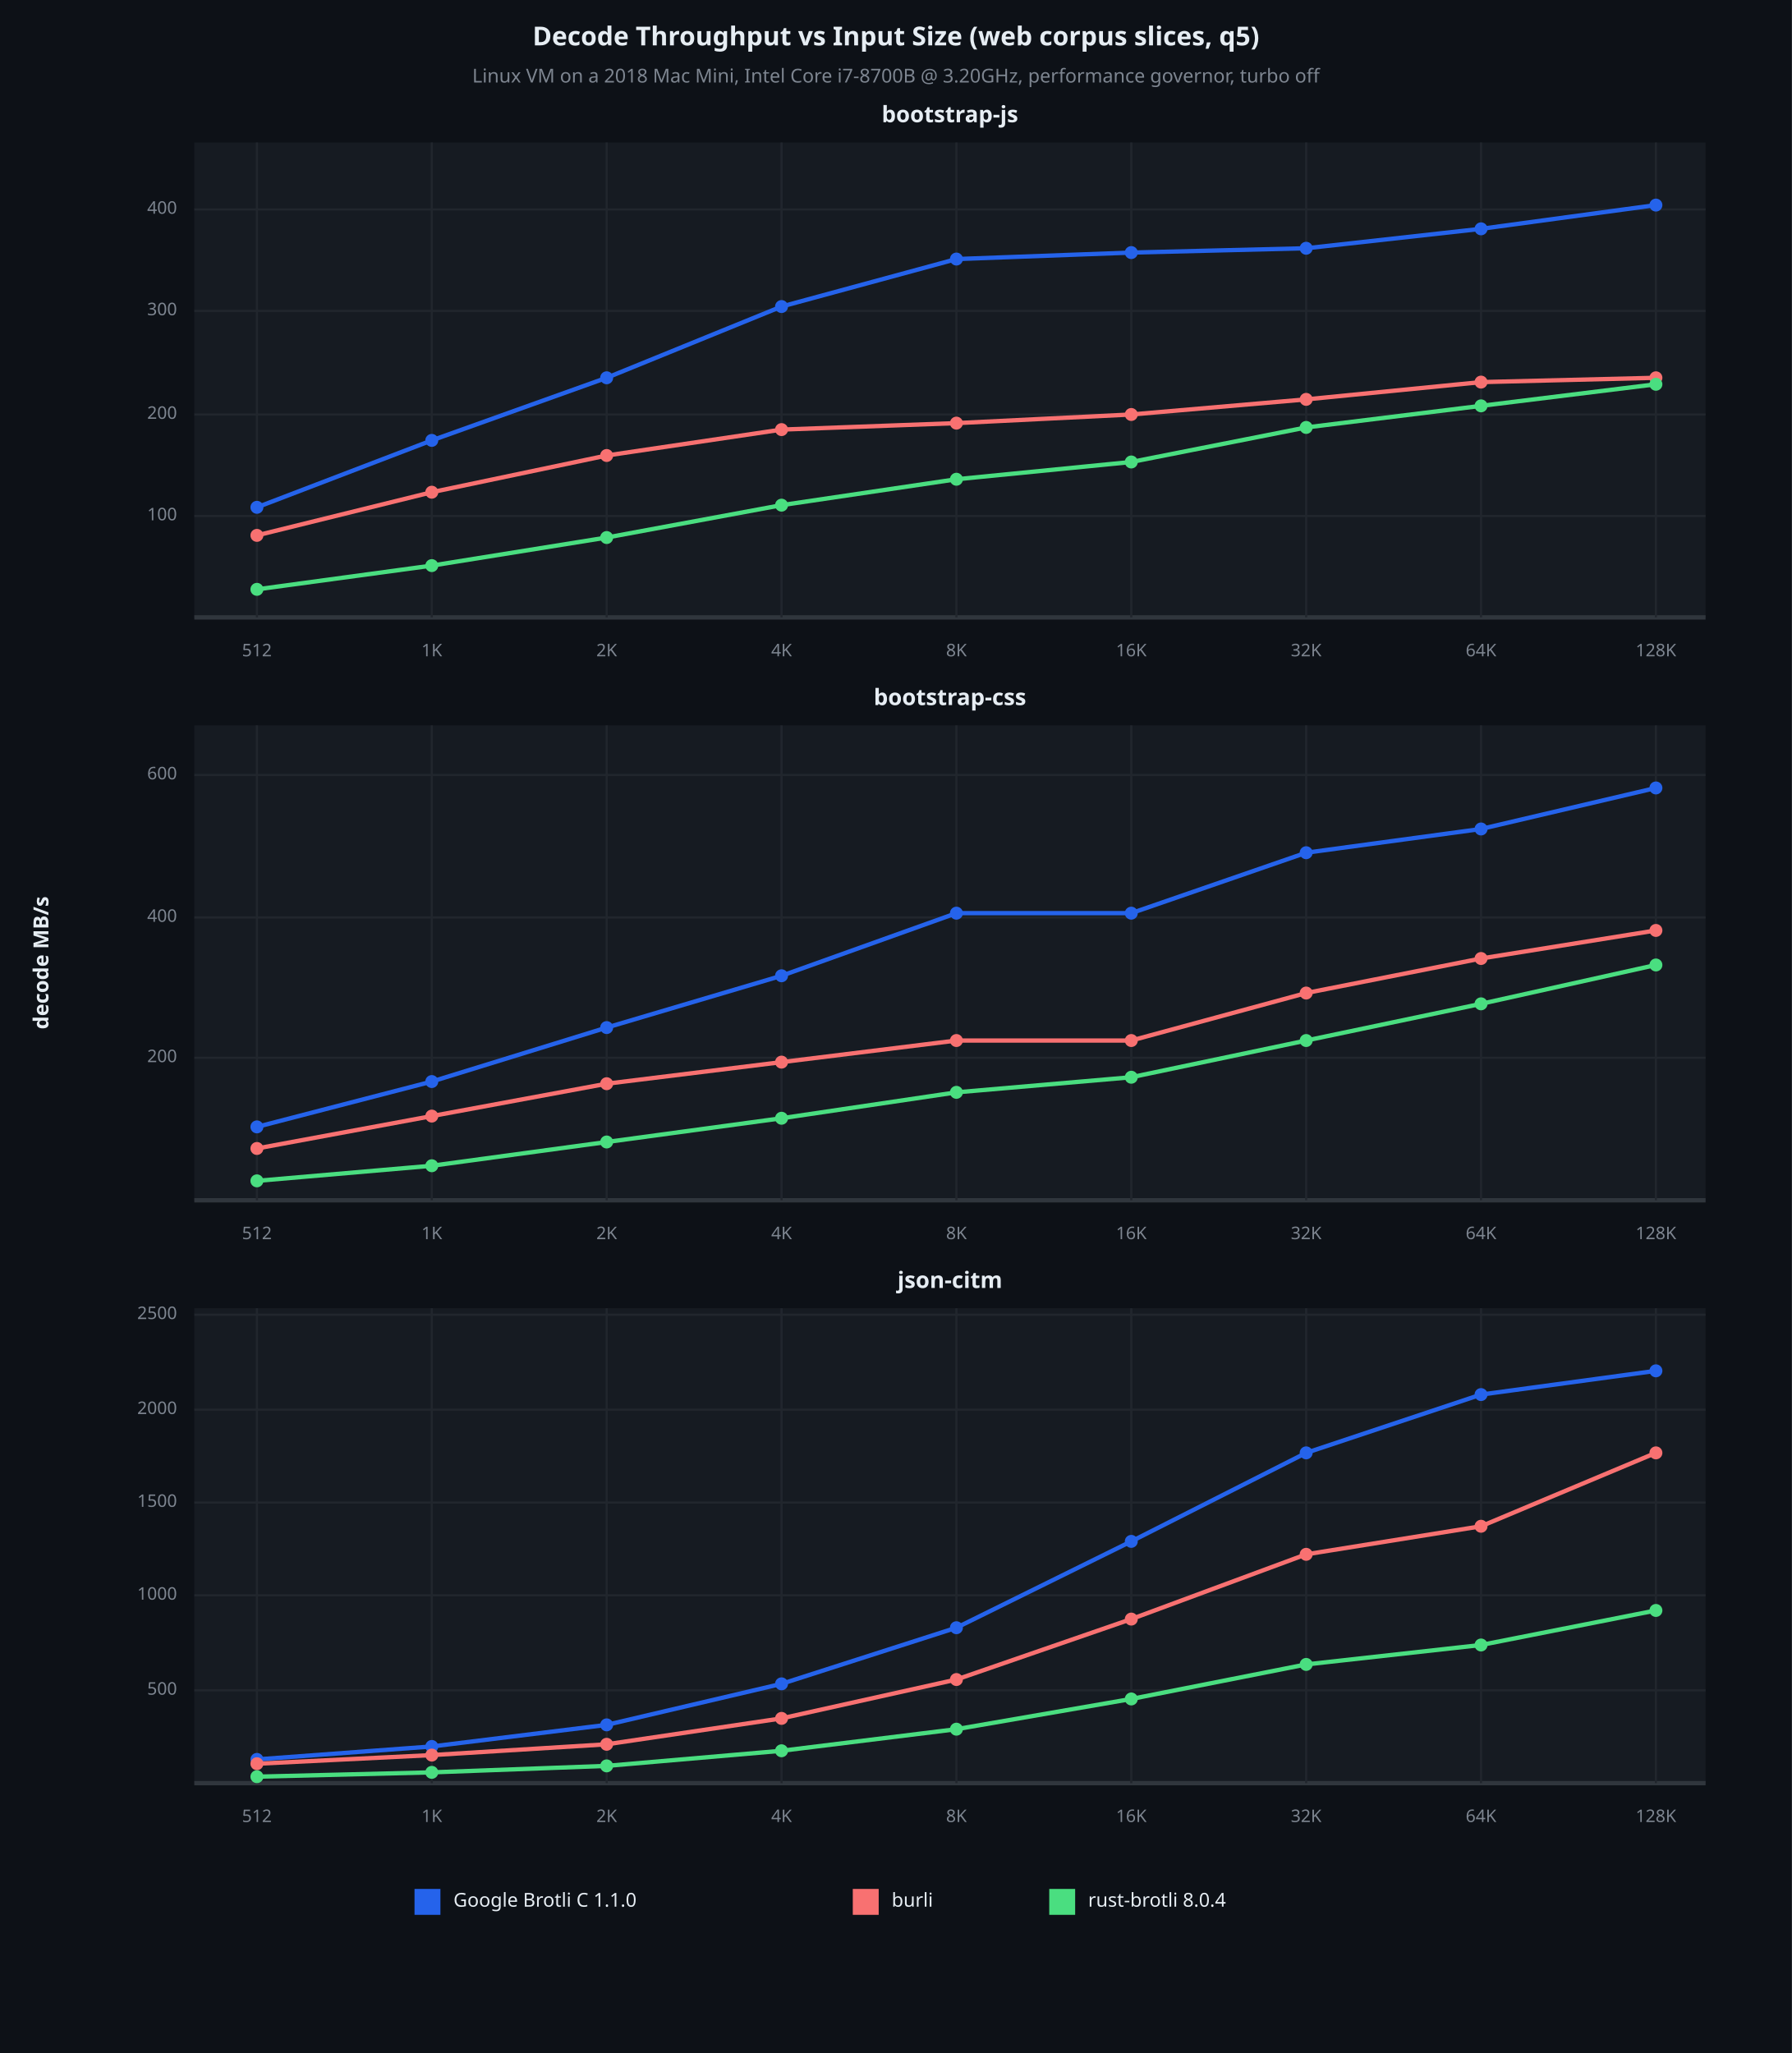
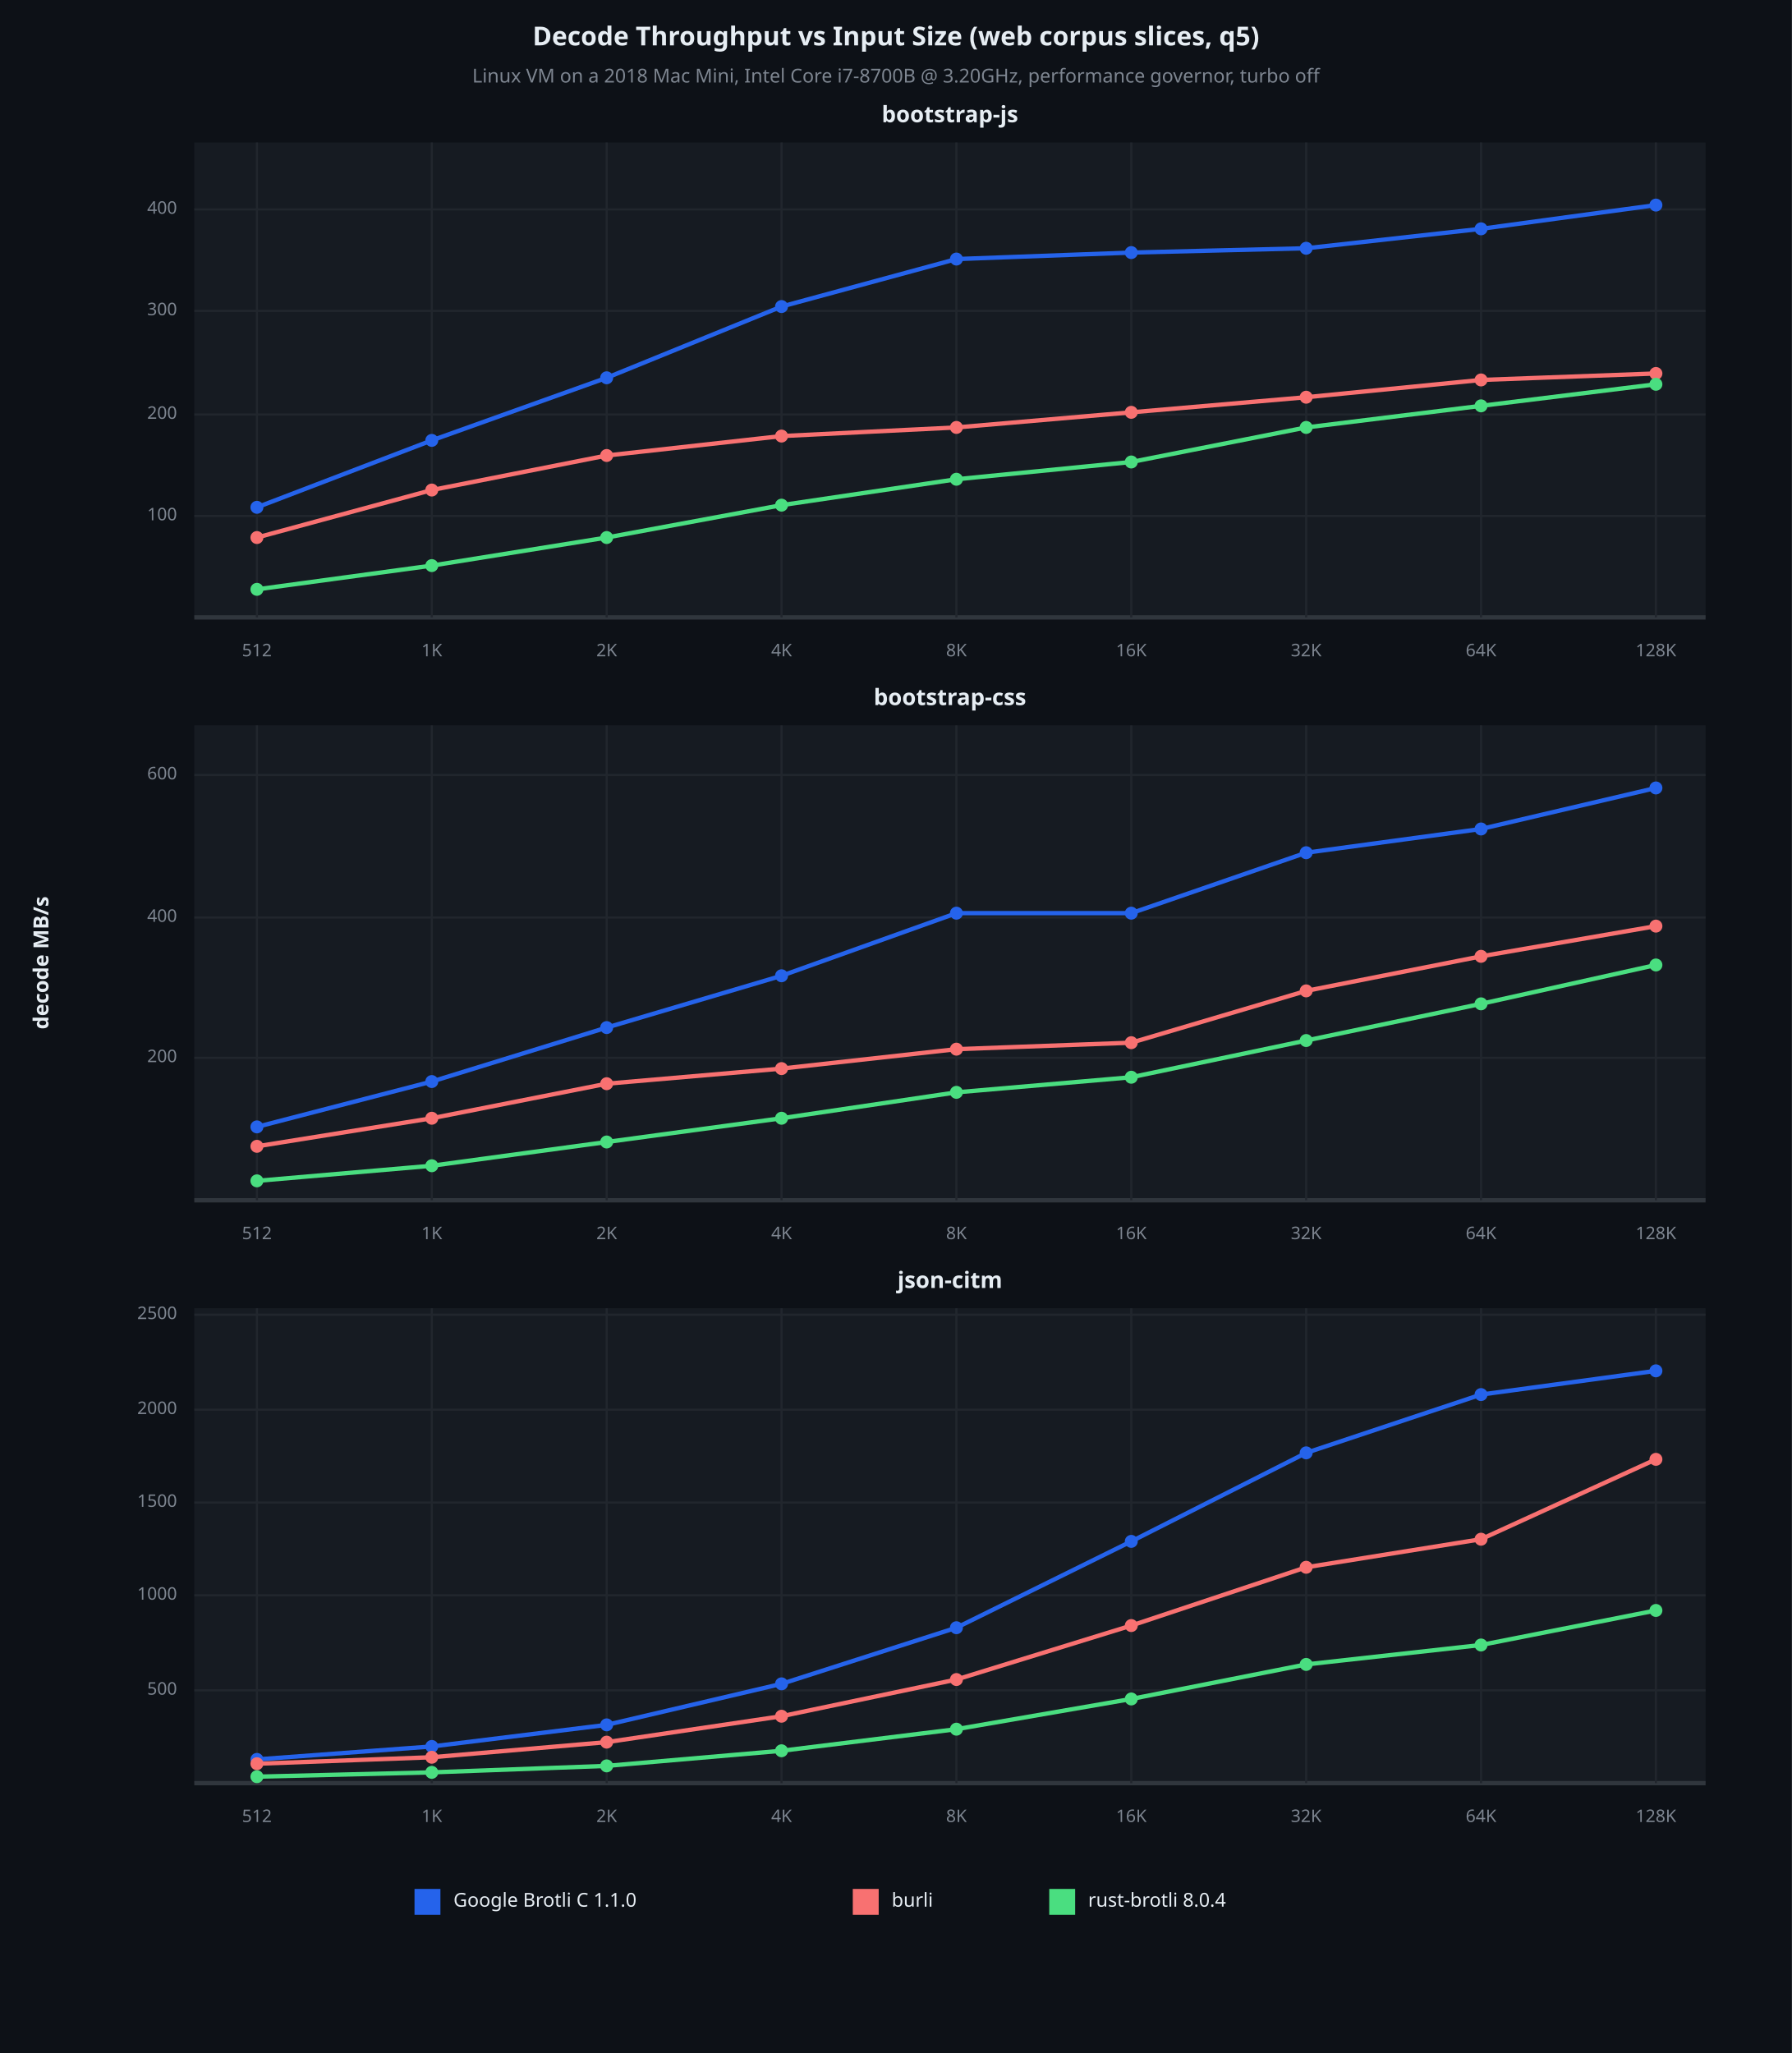
<svg xmlns="http://www.w3.org/2000/svg" viewBox="0 0 830 951" font-family="system-ui, -apple-system, sans-serif">
  <rect x="0" y="0" width="830" height="951" opacity="1" fill="#0D1117" stroke="none" />
  <text x="415" y="18" dy="0.5ex" text-anchor="middle" font-family="sans-serif" font-size="12.097" opacity="1" fill="#E6EDF3" font-weight="bold">
Decode Throughput vs Input Size (web corpus slices, q5)
</text>
  <text x="415" y="36" dy="0.5ex" text-anchor="middle" font-family="sans-serif" font-size="8.871" opacity="1" fill="#7D8590">
Linux VM on a 2018 Mac Mini, Intel Core i7-8700B @ 3.20GHz, performance governor, turbo off
</text>
  <rect x="90" y="66" width="700" height="220" opacity="1" fill="#161B22" stroke="none" />
  <text x="440" y="54" dy="0.5ex" text-anchor="middle" font-family="sans-serif" font-size="10.484" opacity="1" fill="#E6EDF3" font-weight="bold">
bootstrap-js
</text>
  <polyline fill="none" opacity="1" stroke="#30363D" stroke-width="2" points="90,286 790,286 " />
  <polyline fill="none" opacity="1" stroke="#21262D" stroke-width="1" points="119,66 119,286 " />
  <text x="119" y="302" dy="0.5ex" text-anchor="middle" font-family="sans-serif" font-size="8.065" opacity="1" fill="#7D8590">
512
</text>
  <polyline fill="none" opacity="1" stroke="#21262D" stroke-width="1" points="200,66 200,286 " />
  <text x="200" y="302" dy="0.5ex" text-anchor="middle" font-family="sans-serif" font-size="8.065" opacity="1" fill="#7D8590">
1K
</text>
  <polyline fill="none" opacity="1" stroke="#21262D" stroke-width="1" points="281,66 281,286 " />
  <text x="281" y="302" dy="0.5ex" text-anchor="middle" font-family="sans-serif" font-size="8.065" opacity="1" fill="#7D8590">
2K
</text>
  <polyline fill="none" opacity="1" stroke="#21262D" stroke-width="1" points="362,66 362,286 " />
  <text x="362" y="302" dy="0.5ex" text-anchor="middle" font-family="sans-serif" font-size="8.065" opacity="1" fill="#7D8590">
4K
</text>
  <polyline fill="none" opacity="1" stroke="#21262D" stroke-width="1" points="443,66 443,286 " />
  <text x="443" y="302" dy="0.5ex" text-anchor="middle" font-family="sans-serif" font-size="8.065" opacity="1" fill="#7D8590">
8K
</text>
  <polyline fill="none" opacity="1" stroke="#21262D" stroke-width="1" points="524,66 524,286 " />
  <text x="524" y="302" dy="0.5ex" text-anchor="middle" font-family="sans-serif" font-size="8.065" opacity="1" fill="#7D8590">
16K
</text>
  <polyline fill="none" opacity="1" stroke="#21262D" stroke-width="1" points="605,66 605,286 " />
  <text x="605" y="302" dy="0.5ex" text-anchor="middle" font-family="sans-serif" font-size="8.065" opacity="1" fill="#7D8590">
32K
</text>
  <polyline fill="none" opacity="1" stroke="#21262D" stroke-width="1" points="686,66 686,286 " />
  <text x="686" y="302" dy="0.5ex" text-anchor="middle" font-family="sans-serif" font-size="8.065" opacity="1" fill="#7D8590">
64K
</text>
  <polyline fill="none" opacity="1" stroke="#21262D" stroke-width="1" points="767,66 767,286 " />
  <text x="767" y="302" dy="0.5ex" text-anchor="middle" font-family="sans-serif" font-size="8.065" opacity="1" fill="#7D8590">
128K
</text>
  <polyline fill="none" opacity="1" stroke="#21262D" stroke-width="1" points="90,239 790,239 " />
  <text x="82" y="239" dy="0.5ex" text-anchor="end" font-family="sans-serif" font-size="8.065" opacity="1" fill="#7D8590">
100
</text>
  <polyline fill="none" opacity="1" stroke="#21262D" stroke-width="1" points="90,192 790,192 " />
  <text x="82" y="192" dy="0.5ex" text-anchor="end" font-family="sans-serif" font-size="8.065" opacity="1" fill="#7D8590">
200
</text>
  <polyline fill="none" opacity="1" stroke="#21262D" stroke-width="1" points="90,144 790,144 " />
  <text x="82" y="144" dy="0.5ex" text-anchor="end" font-family="sans-serif" font-size="8.065" opacity="1" fill="#7D8590">
300
</text>
  <polyline fill="none" opacity="1" stroke="#21262D" stroke-width="1" points="90,97 790,97 " />
  <text x="82" y="97" dy="0.5ex" text-anchor="end" font-family="sans-serif" font-size="8.065" opacity="1" fill="#7D8590">
400
</text>
  <polyline fill="none" opacity="1" stroke="#2563EB" stroke-width="2" points="119,235 200,204 281,175 362,142 443,120 524,117 605,115 686,106 767,95 " />
  <circle cx="119" cy="235" r="3" opacity="1" fill="#2563EB" stroke="none" stroke-width="1" />
  <circle cx="200" cy="204" r="3" opacity="1" fill="#2563EB" stroke="none" stroke-width="1" />
  <circle cx="281" cy="175" r="3" opacity="1" fill="#2563EB" stroke="none" stroke-width="1" />
  <circle cx="362" cy="142" r="3" opacity="1" fill="#2563EB" stroke="none" stroke-width="1" />
  <circle cx="443" cy="120" r="3" opacity="1" fill="#2563EB" stroke="none" stroke-width="1" />
  <circle cx="524" cy="117" r="3" opacity="1" fill="#2563EB" stroke="none" stroke-width="1" />
  <circle cx="605" cy="115" r="3" opacity="1" fill="#2563EB" stroke="none" stroke-width="1" />
  <circle cx="686" cy="106" r="3" opacity="1" fill="#2563EB" stroke="none" stroke-width="1" />
  <circle cx="767" cy="95" r="3" opacity="1" fill="#2563EB" stroke="none" stroke-width="1" />
-   <polyline fill="none" opacity="1" stroke="#F87171" stroke-width="2" points="119,248 200,228 281,211 362,199 443,196 524,192 605,185 686,177 767,175 " />
-   <circle cx="119" cy="248" r="3" opacity="1" fill="#F87171" stroke="none" stroke-width="1" />
-   <circle cx="200" cy="228" r="3" opacity="1" fill="#F87171" stroke="none" stroke-width="1" />
+   <polyline fill="none" opacity="1" stroke="#F87171" stroke-width="2" points="119,249 200,227 281,211 362,202 443,198 524,191 605,184 686,176 767,173 " />
+   <circle cx="119" cy="249" r="3" opacity="1" fill="#F87171" stroke="none" stroke-width="1" />
+   <circle cx="200" cy="227" r="3" opacity="1" fill="#F87171" stroke="none" stroke-width="1" />
  <circle cx="281" cy="211" r="3" opacity="1" fill="#F87171" stroke="none" stroke-width="1" />
-   <circle cx="362" cy="199" r="3" opacity="1" fill="#F87171" stroke="none" stroke-width="1" />
-   <circle cx="443" cy="196" r="3" opacity="1" fill="#F87171" stroke="none" stroke-width="1" />
-   <circle cx="524" cy="192" r="3" opacity="1" fill="#F87171" stroke="none" stroke-width="1" />
-   <circle cx="605" cy="185" r="3" opacity="1" fill="#F87171" stroke="none" stroke-width="1" />
-   <circle cx="686" cy="177" r="3" opacity="1" fill="#F87171" stroke="none" stroke-width="1" />
-   <circle cx="767" cy="175" r="3" opacity="1" fill="#F87171" stroke="none" stroke-width="1" />
+   <circle cx="362" cy="202" r="3" opacity="1" fill="#F87171" stroke="none" stroke-width="1" />
+   <circle cx="443" cy="198" r="3" opacity="1" fill="#F87171" stroke="none" stroke-width="1" />
+   <circle cx="524" cy="191" r="3" opacity="1" fill="#F87171" stroke="none" stroke-width="1" />
+   <circle cx="605" cy="184" r="3" opacity="1" fill="#F87171" stroke="none" stroke-width="1" />
+   <circle cx="686" cy="176" r="3" opacity="1" fill="#F87171" stroke="none" stroke-width="1" />
+   <circle cx="767" cy="173" r="3" opacity="1" fill="#F87171" stroke="none" stroke-width="1" />
  <polyline fill="none" opacity="1" stroke="#4ADE80" stroke-width="2" points="119,273 200,262 281,249 362,234 443,222 524,214 605,198 686,188 767,178 " />
  <circle cx="119" cy="273" r="3" opacity="1" fill="#4ADE80" stroke="none" stroke-width="1" />
  <circle cx="200" cy="262" r="3" opacity="1" fill="#4ADE80" stroke="none" stroke-width="1" />
  <circle cx="281" cy="249" r="3" opacity="1" fill="#4ADE80" stroke="none" stroke-width="1" />
  <circle cx="362" cy="234" r="3" opacity="1" fill="#4ADE80" stroke="none" stroke-width="1" />
  <circle cx="443" cy="222" r="3" opacity="1" fill="#4ADE80" stroke="none" stroke-width="1" />
  <circle cx="524" cy="214" r="3" opacity="1" fill="#4ADE80" stroke="none" stroke-width="1" />
  <circle cx="605" cy="198" r="3" opacity="1" fill="#4ADE80" stroke="none" stroke-width="1" />
  <circle cx="686" cy="188" r="3" opacity="1" fill="#4ADE80" stroke="none" stroke-width="1" />
  <circle cx="767" cy="178" r="3" opacity="1" fill="#4ADE80" stroke="none" stroke-width="1" />
  <rect x="90" y="336" width="700" height="220" opacity="1" fill="#161B22" stroke="none" />
  <text x="440" y="324" dy="0.5ex" text-anchor="middle" font-family="sans-serif" font-size="10.484" opacity="1" fill="#E6EDF3" font-weight="bold">
bootstrap-css
</text>
  <polyline fill="none" opacity="1" stroke="#30363D" stroke-width="2" points="90,556 790,556 " />
  <polyline fill="none" opacity="1" stroke="#21262D" stroke-width="1" points="119,336 119,556 " />
  <text x="119" y="572" dy="0.5ex" text-anchor="middle" font-family="sans-serif" font-size="8.065" opacity="1" fill="#7D8590">
512
</text>
  <polyline fill="none" opacity="1" stroke="#21262D" stroke-width="1" points="200,336 200,556 " />
  <text x="200" y="572" dy="0.5ex" text-anchor="middle" font-family="sans-serif" font-size="8.065" opacity="1" fill="#7D8590">
1K
</text>
  <polyline fill="none" opacity="1" stroke="#21262D" stroke-width="1" points="281,336 281,556 " />
  <text x="281" y="572" dy="0.5ex" text-anchor="middle" font-family="sans-serif" font-size="8.065" opacity="1" fill="#7D8590">
2K
</text>
  <polyline fill="none" opacity="1" stroke="#21262D" stroke-width="1" points="362,336 362,556 " />
  <text x="362" y="572" dy="0.5ex" text-anchor="middle" font-family="sans-serif" font-size="8.065" opacity="1" fill="#7D8590">
4K
</text>
  <polyline fill="none" opacity="1" stroke="#21262D" stroke-width="1" points="443,336 443,556 " />
  <text x="443" y="572" dy="0.5ex" text-anchor="middle" font-family="sans-serif" font-size="8.065" opacity="1" fill="#7D8590">
8K
</text>
  <polyline fill="none" opacity="1" stroke="#21262D" stroke-width="1" points="524,336 524,556 " />
  <text x="524" y="572" dy="0.5ex" text-anchor="middle" font-family="sans-serif" font-size="8.065" opacity="1" fill="#7D8590">
16K
</text>
  <polyline fill="none" opacity="1" stroke="#21262D" stroke-width="1" points="605,336 605,556 " />
  <text x="605" y="572" dy="0.5ex" text-anchor="middle" font-family="sans-serif" font-size="8.065" opacity="1" fill="#7D8590">
32K
</text>
  <polyline fill="none" opacity="1" stroke="#21262D" stroke-width="1" points="686,336 686,556 " />
  <text x="686" y="572" dy="0.5ex" text-anchor="middle" font-family="sans-serif" font-size="8.065" opacity="1" fill="#7D8590">
64K
</text>
  <polyline fill="none" opacity="1" stroke="#21262D" stroke-width="1" points="767,336 767,556 " />
  <text x="767" y="572" dy="0.5ex" text-anchor="middle" font-family="sans-serif" font-size="8.065" opacity="1" fill="#7D8590">
128K
</text>
  <polyline fill="none" opacity="1" stroke="#21262D" stroke-width="1" points="90,490 790,490 " />
  <text x="82" y="490" dy="0.5ex" text-anchor="end" font-family="sans-serif" font-size="8.065" opacity="1" fill="#7D8590">
200
</text>
  <polyline fill="none" opacity="1" stroke="#21262D" stroke-width="1" points="90,425 790,425 " />
  <text x="82" y="425" dy="0.5ex" text-anchor="end" font-family="sans-serif" font-size="8.065" opacity="1" fill="#7D8590">
400
</text>
  <polyline fill="none" opacity="1" stroke="#21262D" stroke-width="1" points="90,359 790,359 " />
  <text x="82" y="359" dy="0.5ex" text-anchor="end" font-family="sans-serif" font-size="8.065" opacity="1" fill="#7D8590">
600
</text>
  <polyline fill="none" opacity="1" stroke="#2563EB" stroke-width="2" points="119,522 200,501 281,476 362,452 443,423 524,423 605,395 686,384 767,365 " />
  <circle cx="119" cy="522" r="3" opacity="1" fill="#2563EB" stroke="none" stroke-width="1" />
  <circle cx="200" cy="501" r="3" opacity="1" fill="#2563EB" stroke="none" stroke-width="1" />
  <circle cx="281" cy="476" r="3" opacity="1" fill="#2563EB" stroke="none" stroke-width="1" />
  <circle cx="362" cy="452" r="3" opacity="1" fill="#2563EB" stroke="none" stroke-width="1" />
  <circle cx="443" cy="423" r="3" opacity="1" fill="#2563EB" stroke="none" stroke-width="1" />
  <circle cx="524" cy="423" r="3" opacity="1" fill="#2563EB" stroke="none" stroke-width="1" />
  <circle cx="605" cy="395" r="3" opacity="1" fill="#2563EB" stroke="none" stroke-width="1" />
  <circle cx="686" cy="384" r="3" opacity="1" fill="#2563EB" stroke="none" stroke-width="1" />
  <circle cx="767" cy="365" r="3" opacity="1" fill="#2563EB" stroke="none" stroke-width="1" />
-   <polyline fill="none" opacity="1" stroke="#F87171" stroke-width="2" points="119,532 200,517 281,502 362,492 443,482 524,482 605,460 686,444 767,431 " />
-   <circle cx="119" cy="532" r="3" opacity="1" fill="#F87171" stroke="none" stroke-width="1" />
-   <circle cx="200" cy="517" r="3" opacity="1" fill="#F87171" stroke="none" stroke-width="1" />
+   <polyline fill="none" opacity="1" stroke="#F87171" stroke-width="2" points="119,531 200,518 281,502 362,495 443,486 524,483 605,459 686,443 767,429 " />
+   <circle cx="119" cy="531" r="3" opacity="1" fill="#F87171" stroke="none" stroke-width="1" />
+   <circle cx="200" cy="518" r="3" opacity="1" fill="#F87171" stroke="none" stroke-width="1" />
  <circle cx="281" cy="502" r="3" opacity="1" fill="#F87171" stroke="none" stroke-width="1" />
-   <circle cx="362" cy="492" r="3" opacity="1" fill="#F87171" stroke="none" stroke-width="1" />
-   <circle cx="443" cy="482" r="3" opacity="1" fill="#F87171" stroke="none" stroke-width="1" />
-   <circle cx="524" cy="482" r="3" opacity="1" fill="#F87171" stroke="none" stroke-width="1" />
-   <circle cx="605" cy="460" r="3" opacity="1" fill="#F87171" stroke="none" stroke-width="1" />
-   <circle cx="686" cy="444" r="3" opacity="1" fill="#F87171" stroke="none" stroke-width="1" />
-   <circle cx="767" cy="431" r="3" opacity="1" fill="#F87171" stroke="none" stroke-width="1" />
+   <circle cx="362" cy="495" r="3" opacity="1" fill="#F87171" stroke="none" stroke-width="1" />
+   <circle cx="443" cy="486" r="3" opacity="1" fill="#F87171" stroke="none" stroke-width="1" />
+   <circle cx="524" cy="483" r="3" opacity="1" fill="#F87171" stroke="none" stroke-width="1" />
+   <circle cx="605" cy="459" r="3" opacity="1" fill="#F87171" stroke="none" stroke-width="1" />
+   <circle cx="686" cy="443" r="3" opacity="1" fill="#F87171" stroke="none" stroke-width="1" />
+   <circle cx="767" cy="429" r="3" opacity="1" fill="#F87171" stroke="none" stroke-width="1" />
  <polyline fill="none" opacity="1" stroke="#4ADE80" stroke-width="2" points="119,547 200,540 281,529 362,518 443,506 524,499 605,482 686,465 767,447 " />
  <circle cx="119" cy="547" r="3" opacity="1" fill="#4ADE80" stroke="none" stroke-width="1" />
  <circle cx="200" cy="540" r="3" opacity="1" fill="#4ADE80" stroke="none" stroke-width="1" />
  <circle cx="281" cy="529" r="3" opacity="1" fill="#4ADE80" stroke="none" stroke-width="1" />
  <circle cx="362" cy="518" r="3" opacity="1" fill="#4ADE80" stroke="none" stroke-width="1" />
  <circle cx="443" cy="506" r="3" opacity="1" fill="#4ADE80" stroke="none" stroke-width="1" />
  <circle cx="524" cy="499" r="3" opacity="1" fill="#4ADE80" stroke="none" stroke-width="1" />
  <circle cx="605" cy="482" r="3" opacity="1" fill="#4ADE80" stroke="none" stroke-width="1" />
  <circle cx="686" cy="465" r="3" opacity="1" fill="#4ADE80" stroke="none" stroke-width="1" />
  <circle cx="767" cy="447" r="3" opacity="1" fill="#4ADE80" stroke="none" stroke-width="1" />
  <rect x="90" y="606" width="700" height="220" opacity="1" fill="#161B22" stroke="none" />
  <text x="440" y="594" dy="0.5ex" text-anchor="middle" font-family="sans-serif" font-size="10.484" opacity="1" fill="#E6EDF3" font-weight="bold">
json-citm
</text>
  <polyline fill="none" opacity="1" stroke="#30363D" stroke-width="2" points="90,826 790,826 " />
  <polyline fill="none" opacity="1" stroke="#21262D" stroke-width="1" points="119,606 119,826 " />
  <text x="119" y="842" dy="0.5ex" text-anchor="middle" font-family="sans-serif" font-size="8.065" opacity="1" fill="#7D8590">
512
</text>
  <polyline fill="none" opacity="1" stroke="#21262D" stroke-width="1" points="200,606 200,826 " />
  <text x="200" y="842" dy="0.5ex" text-anchor="middle" font-family="sans-serif" font-size="8.065" opacity="1" fill="#7D8590">
1K
</text>
  <polyline fill="none" opacity="1" stroke="#21262D" stroke-width="1" points="281,606 281,826 " />
  <text x="281" y="842" dy="0.5ex" text-anchor="middle" font-family="sans-serif" font-size="8.065" opacity="1" fill="#7D8590">
2K
</text>
  <polyline fill="none" opacity="1" stroke="#21262D" stroke-width="1" points="362,606 362,826 " />
  <text x="362" y="842" dy="0.5ex" text-anchor="middle" font-family="sans-serif" font-size="8.065" opacity="1" fill="#7D8590">
4K
</text>
  <polyline fill="none" opacity="1" stroke="#21262D" stroke-width="1" points="443,606 443,826 " />
  <text x="443" y="842" dy="0.5ex" text-anchor="middle" font-family="sans-serif" font-size="8.065" opacity="1" fill="#7D8590">
8K
</text>
  <polyline fill="none" opacity="1" stroke="#21262D" stroke-width="1" points="524,606 524,826 " />
  <text x="524" y="842" dy="0.5ex" text-anchor="middle" font-family="sans-serif" font-size="8.065" opacity="1" fill="#7D8590">
16K
</text>
  <polyline fill="none" opacity="1" stroke="#21262D" stroke-width="1" points="605,606 605,826 " />
  <text x="605" y="842" dy="0.5ex" text-anchor="middle" font-family="sans-serif" font-size="8.065" opacity="1" fill="#7D8590">
32K
</text>
  <polyline fill="none" opacity="1" stroke="#21262D" stroke-width="1" points="686,606 686,826 " />
  <text x="686" y="842" dy="0.5ex" text-anchor="middle" font-family="sans-serif" font-size="8.065" opacity="1" fill="#7D8590">
64K
</text>
  <polyline fill="none" opacity="1" stroke="#21262D" stroke-width="1" points="767,606 767,826 " />
  <text x="767" y="842" dy="0.5ex" text-anchor="middle" font-family="sans-serif" font-size="8.065" opacity="1" fill="#7D8590">
128K
</text>
  <polyline fill="none" opacity="1" stroke="#21262D" stroke-width="1" points="90,783 790,783 " />
  <text x="82" y="783" dy="0.5ex" text-anchor="end" font-family="sans-serif" font-size="8.065" opacity="1" fill="#7D8590">
500
</text>
  <polyline fill="none" opacity="1" stroke="#21262D" stroke-width="1" points="90,739 790,739 " />
  <text x="82" y="739" dy="0.5ex" text-anchor="end" font-family="sans-serif" font-size="8.065" opacity="1" fill="#7D8590">
1000
</text>
  <polyline fill="none" opacity="1" stroke="#21262D" stroke-width="1" points="90,696 790,696 " />
  <text x="82" y="696" dy="0.5ex" text-anchor="end" font-family="sans-serif" font-size="8.065" opacity="1" fill="#7D8590">
1500
</text>
  <polyline fill="none" opacity="1" stroke="#21262D" stroke-width="1" points="90,653 790,653 " />
  <text x="82" y="653" dy="0.5ex" text-anchor="end" font-family="sans-serif" font-size="8.065" opacity="1" fill="#7D8590">
2000
</text>
  <polyline fill="none" opacity="1" stroke="#21262D" stroke-width="1" points="90,609 790,609 " />
  <text x="82" y="609" dy="0.5ex" text-anchor="end" font-family="sans-serif" font-size="8.065" opacity="1" fill="#7D8590">
2500
</text>
  <polyline fill="none" opacity="1" stroke="#2563EB" stroke-width="2" points="119,815 200,809 281,799 362,780 443,754 524,714 605,673 686,646 767,635 " />
  <circle cx="119" cy="815" r="3" opacity="1" fill="#2563EB" stroke="none" stroke-width="1" />
  <circle cx="200" cy="809" r="3" opacity="1" fill="#2563EB" stroke="none" stroke-width="1" />
  <circle cx="281" cy="799" r="3" opacity="1" fill="#2563EB" stroke="none" stroke-width="1" />
  <circle cx="362" cy="780" r="3" opacity="1" fill="#2563EB" stroke="none" stroke-width="1" />
  <circle cx="443" cy="754" r="3" opacity="1" fill="#2563EB" stroke="none" stroke-width="1" />
  <circle cx="524" cy="714" r="3" opacity="1" fill="#2563EB" stroke="none" stroke-width="1" />
  <circle cx="605" cy="673" r="3" opacity="1" fill="#2563EB" stroke="none" stroke-width="1" />
  <circle cx="686" cy="646" r="3" opacity="1" fill="#2563EB" stroke="none" stroke-width="1" />
  <circle cx="767" cy="635" r="3" opacity="1" fill="#2563EB" stroke="none" stroke-width="1" />
-   <polyline fill="none" opacity="1" stroke="#F87171" stroke-width="2" points="119,817 200,813 281,808 362,796 443,778 524,750 605,720 686,707 767,673 " />
+   <polyline fill="none" opacity="1" stroke="#F87171" stroke-width="2" points="119,817 200,814 281,807 362,795 443,778 524,753 605,726 686,713 767,676 " />
  <circle cx="119" cy="817" r="3" opacity="1" fill="#F87171" stroke="none" stroke-width="1" />
-   <circle cx="200" cy="813" r="3" opacity="1" fill="#F87171" stroke="none" stroke-width="1" />
-   <circle cx="281" cy="808" r="3" opacity="1" fill="#F87171" stroke="none" stroke-width="1" />
-   <circle cx="362" cy="796" r="3" opacity="1" fill="#F87171" stroke="none" stroke-width="1" />
+   <circle cx="200" cy="814" r="3" opacity="1" fill="#F87171" stroke="none" stroke-width="1" />
+   <circle cx="281" cy="807" r="3" opacity="1" fill="#F87171" stroke="none" stroke-width="1" />
+   <circle cx="362" cy="795" r="3" opacity="1" fill="#F87171" stroke="none" stroke-width="1" />
  <circle cx="443" cy="778" r="3" opacity="1" fill="#F87171" stroke="none" stroke-width="1" />
-   <circle cx="524" cy="750" r="3" opacity="1" fill="#F87171" stroke="none" stroke-width="1" />
-   <circle cx="605" cy="720" r="3" opacity="1" fill="#F87171" stroke="none" stroke-width="1" />
-   <circle cx="686" cy="707" r="3" opacity="1" fill="#F87171" stroke="none" stroke-width="1" />
-   <circle cx="767" cy="673" r="3" opacity="1" fill="#F87171" stroke="none" stroke-width="1" />
+   <circle cx="524" cy="753" r="3" opacity="1" fill="#F87171" stroke="none" stroke-width="1" />
+   <circle cx="605" cy="726" r="3" opacity="1" fill="#F87171" stroke="none" stroke-width="1" />
+   <circle cx="686" cy="713" r="3" opacity="1" fill="#F87171" stroke="none" stroke-width="1" />
+   <circle cx="767" cy="676" r="3" opacity="1" fill="#F87171" stroke="none" stroke-width="1" />
  <polyline fill="none" opacity="1" stroke="#4ADE80" stroke-width="2" points="119,823 200,821 281,818 362,811 443,801 524,787 605,771 686,762 767,746 " />
  <circle cx="119" cy="823" r="3" opacity="1" fill="#4ADE80" stroke="none" stroke-width="1" />
  <circle cx="200" cy="821" r="3" opacity="1" fill="#4ADE80" stroke="none" stroke-width="1" />
  <circle cx="281" cy="818" r="3" opacity="1" fill="#4ADE80" stroke="none" stroke-width="1" />
  <circle cx="362" cy="811" r="3" opacity="1" fill="#4ADE80" stroke="none" stroke-width="1" />
  <circle cx="443" cy="801" r="3" opacity="1" fill="#4ADE80" stroke="none" stroke-width="1" />
  <circle cx="524" cy="787" r="3" opacity="1" fill="#4ADE80" stroke="none" stroke-width="1" />
  <circle cx="605" cy="771" r="3" opacity="1" fill="#4ADE80" stroke="none" stroke-width="1" />
  <circle cx="686" cy="762" r="3" opacity="1" fill="#4ADE80" stroke="none" stroke-width="1" />
  <circle cx="767" cy="746" r="3" opacity="1" fill="#4ADE80" stroke="none" stroke-width="1" />
  <text x="20" y="446" dy="0.5ex" text-anchor="middle" font-family="sans-serif" font-size="9.677" opacity="1" fill="#E6EDF3" font-weight="bold" transform="rotate(270, 20, 446)">
decode MB/s
</text>
  <rect x="192" y="875" width="12" height="12" opacity="1" fill="#2563EB" stroke="none" />
  <text x="210" y="881" dy="0.5ex" text-anchor="start" font-family="sans-serif" font-size="8.871" opacity="1" fill="#E6EDF3">
Google Brotli C 1.1.0
</text>
  <rect x="395" y="875" width="12" height="12" opacity="1" fill="#F87171" stroke="none" />
  <text x="413" y="881" dy="0.5ex" text-anchor="start" font-family="sans-serif" font-size="8.871" opacity="1" fill="#E6EDF3">
burli
</text>
  <rect x="486" y="875" width="12" height="12" opacity="1" fill="#4ADE80" stroke="none" />
  <text x="504" y="881" dy="0.5ex" text-anchor="start" font-family="sans-serif" font-size="8.871" opacity="1" fill="#E6EDF3">
rust-brotli 8.0.4
</text>
</svg>
